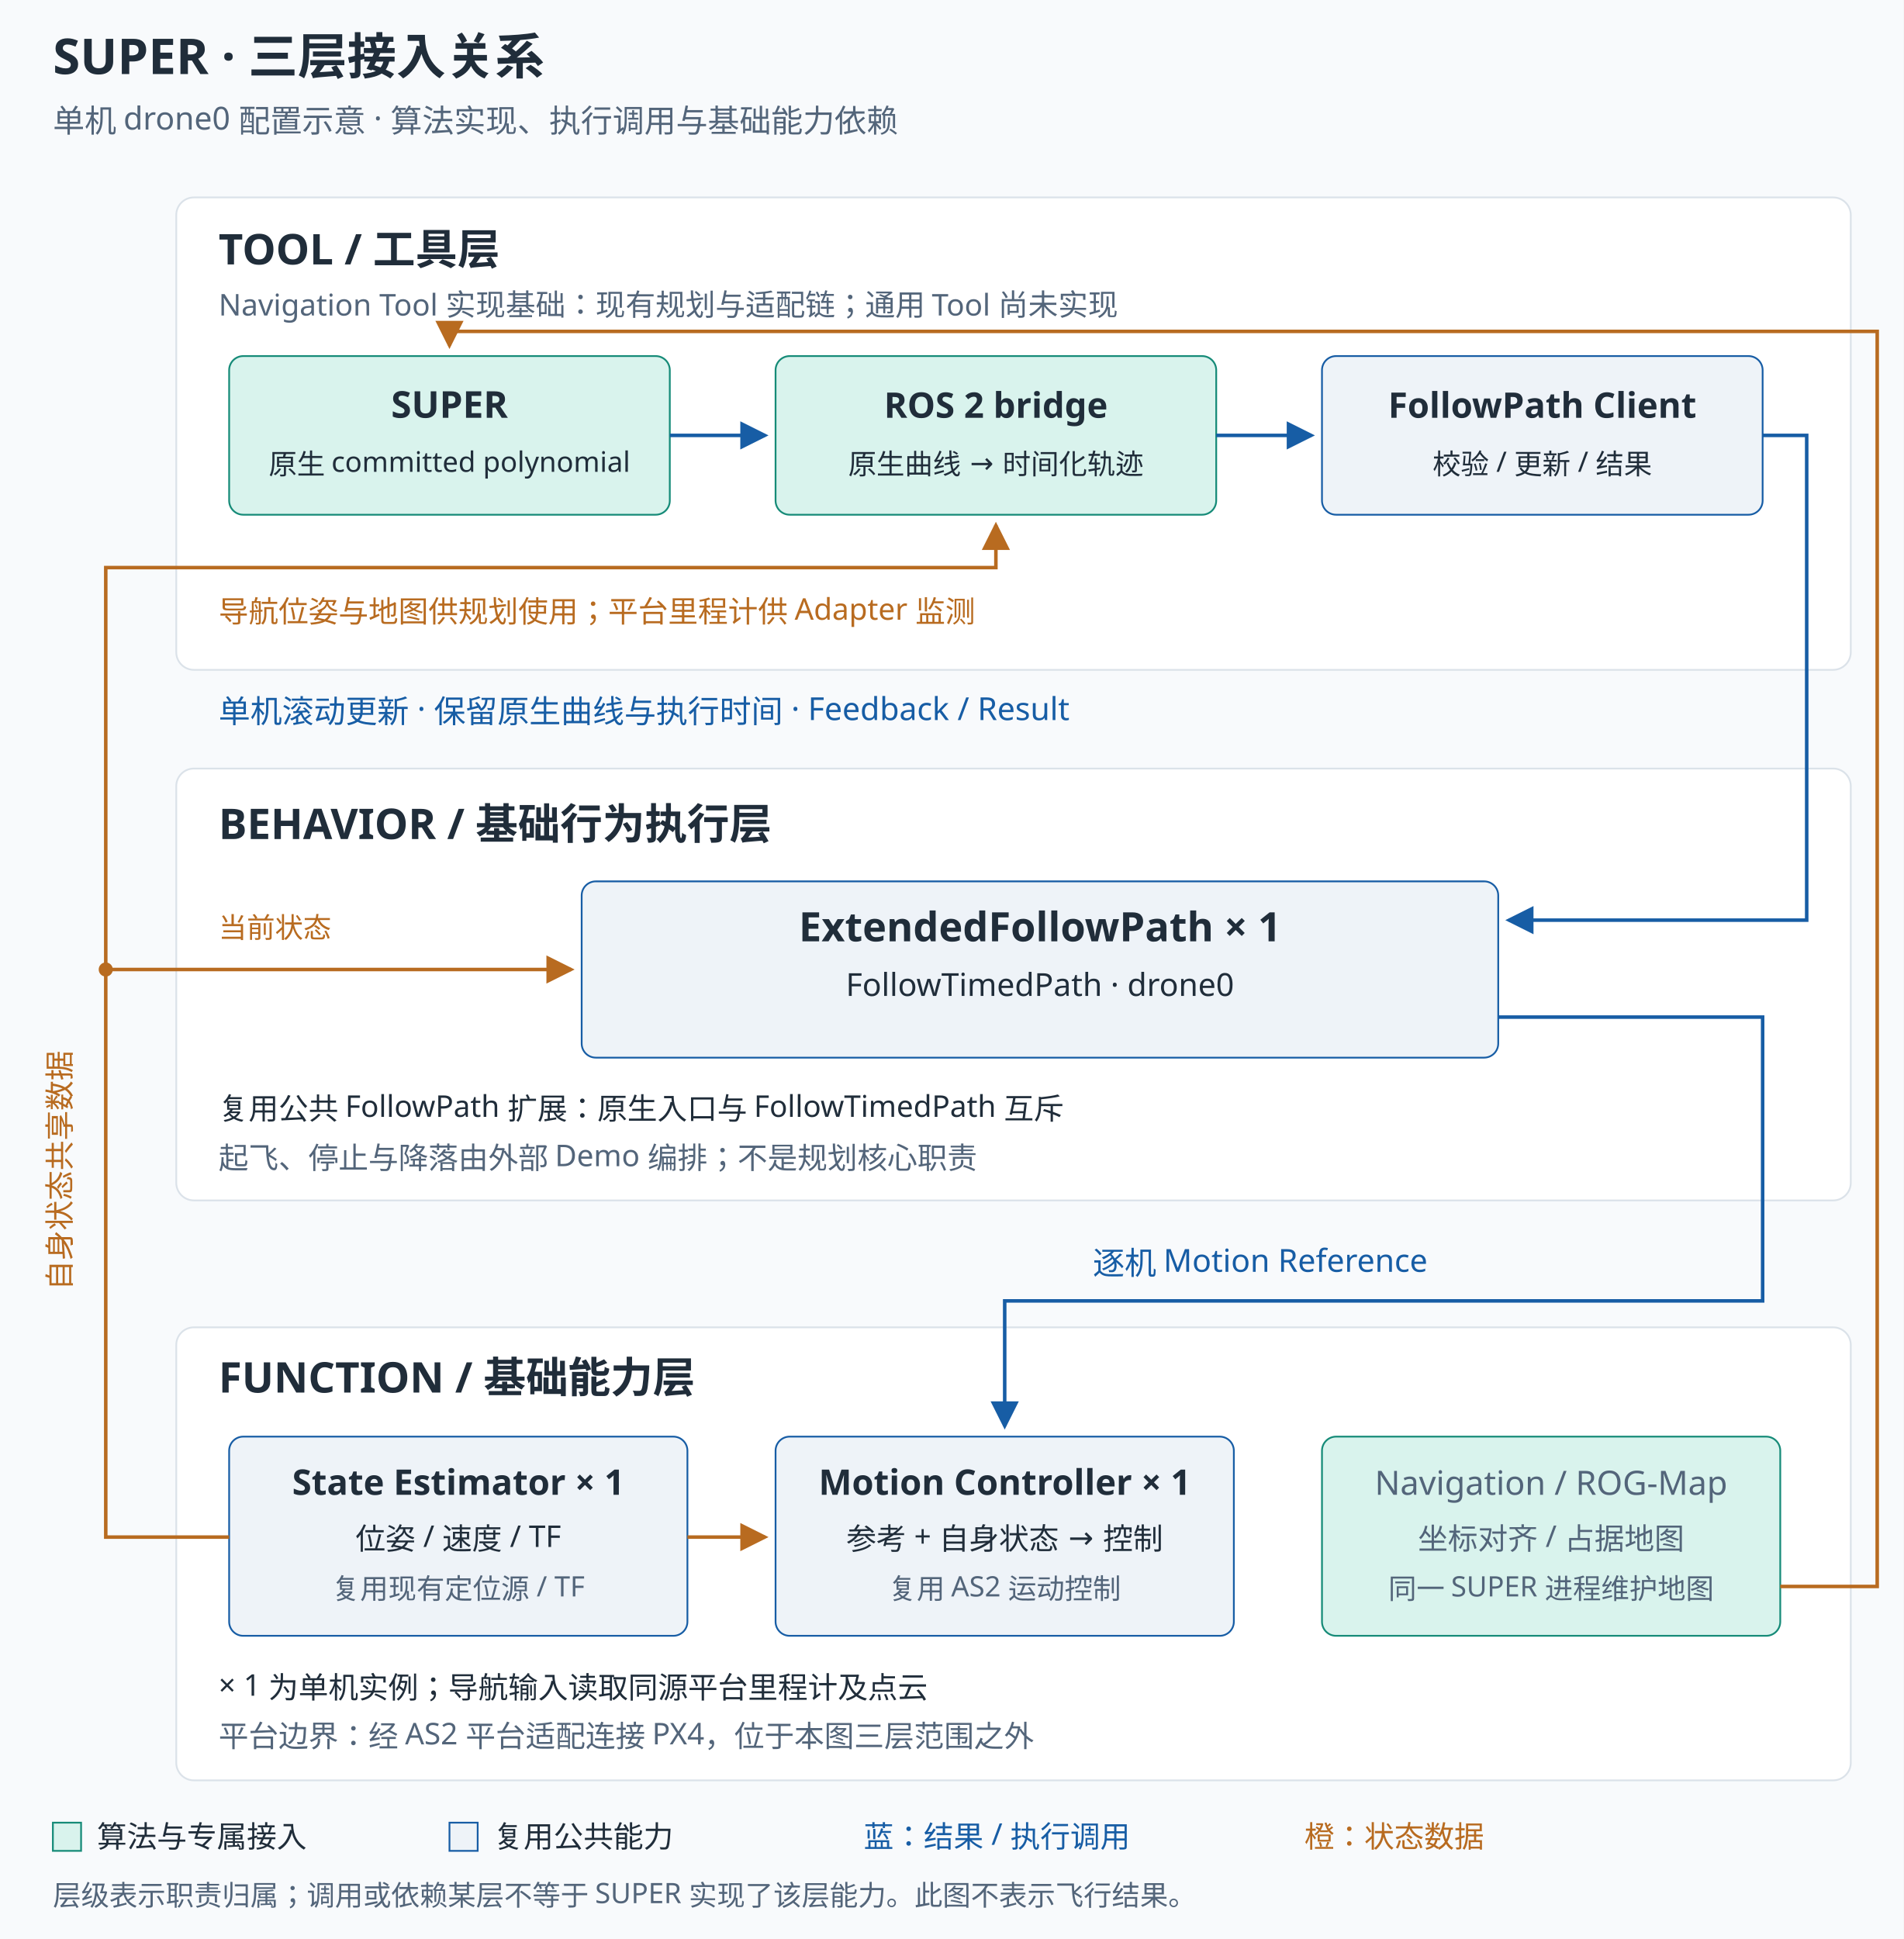
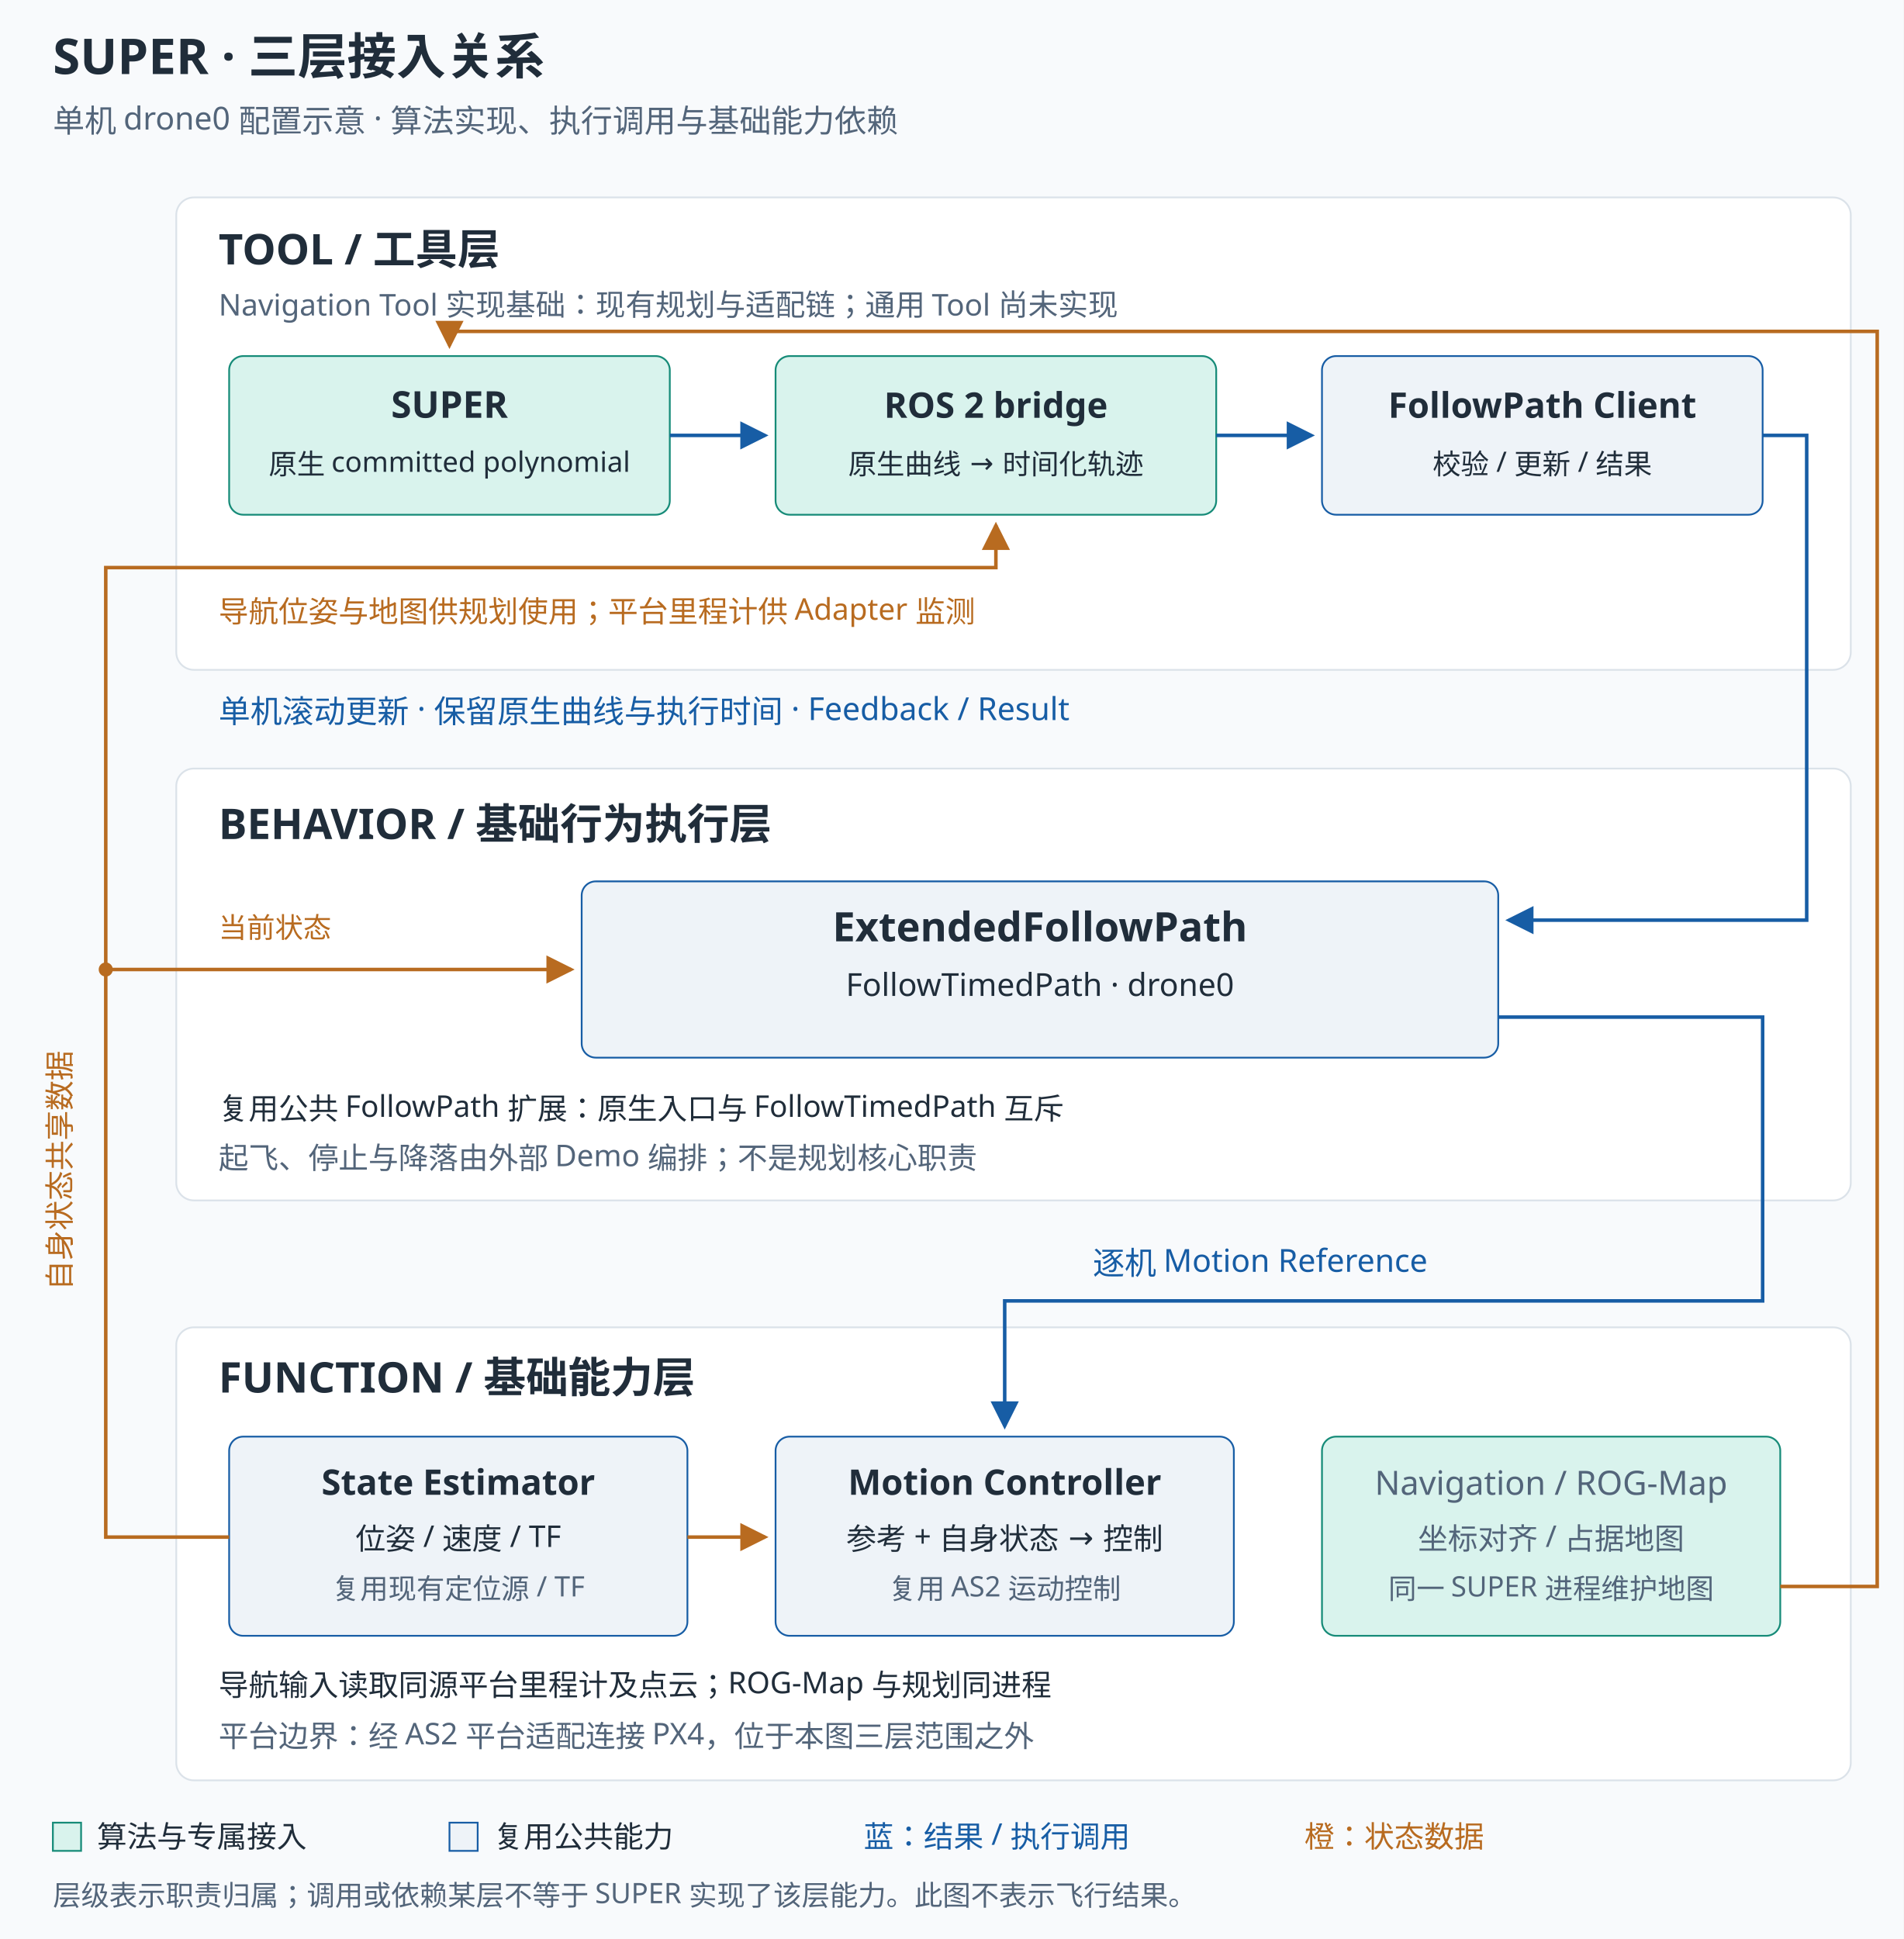
<svg xmlns="http://www.w3.org/2000/svg" width="1080" height="1100" viewBox="0 0 1080 1100" role="img" aria-labelledby="title description">
  <defs>
    <marker id="execution" markerWidth="8" markerHeight="8" refX="7" refY="4" orient="auto">
      <path d="M0 0 L8 4 L0 8" fill="#175da5" />
    </marker>
    <marker id="data" markerWidth="8" markerHeight="8" refX="7" refY="4" orient="auto">
      <path d="M0 0 L8 4 L0 8" fill="#b86b20" />
    </marker>
  </defs>
  <g font-family="system-ui, sans-serif" fill="#202d3a">
    <rect width="1080" height="1100" fill="#f8fafc" />
    <text x="30" y="42" font-size="28" font-weight="700">SUPER · 三层接入关系</text>
    <text x="30" y="75" font-size="18" fill="#53657a">单机 drone0 配置示意 · 算法实现、执行调用与基础能力依赖</text>
    <rect x="100" y="112" width="950" height="268" rx="10" fill="white" stroke="#dbe2e9" />
    <text x="124" y="150" font-size="24" font-weight="700">TOOL / 工具层</text>
    <text x="124" y="179" font-size="17" fill="#53657a">Navigation Tool 实现基础：现有规划与适配链；通用 Tool 尚未实现</text>
    <g text-anchor="middle">
      <rect x="130" y="202" width="250" height="90" rx="8" fill="#d9f3ed" stroke="#168b78" />
      <text x="255" y="237" font-size="21" font-weight="700">SUPER</text>
      <text x="255" y="269" font-size="16">原生 committed polynomial</text>
      <rect x="440" y="202" width="250" height="90" rx="8" fill="#d9f3ed" stroke="#168b78" />
      <text x="565" y="237" font-size="20" font-weight="600">ROS 2 bridge</text>
      <text x="565" y="269" font-size="16">原生曲线 → 时间化轨迹</text>
      <rect x="750" y="202" width="250" height="90" rx="8" fill="#eef3f8" stroke="#175da5" />
      <text x="875" y="237" font-size="20" font-weight="600">FollowPath Client</text>
      <text x="875" y="269" font-size="16">校验 / 更新 / 结果</text>
    </g>
    <g fill="none" stroke="#175da5" stroke-width="2" marker-end="url(#execution)">
      <path d="M380 247 H434" />
      <path d="M690 247 H744" />
    </g>
    <text x="124" y="353" font-size="17" fill="#b86b20">导航位姿与地图供规划使用；平台里程计供 Adapter 监测</text>
    <rect x="100" y="436" width="950" height="245" rx="10" fill="white" stroke="#dbe2e9" />
    <text x="124" y="476" font-size="24" font-weight="700">BEHAVIOR / 基础行为执行层</text>
    <rect x="330" y="500" width="520" height="100" rx="8" fill="#eef3f8" stroke="#175da5" />
-     <text x="590" y="534" text-anchor="middle" font-size="23" font-weight="700">ExtendedFollowPath × 1</text>
+     <text x="590" y="534" text-anchor="middle" font-size="23" font-weight="700">ExtendedFollowPath</text>
    <text x="590" y="565" text-anchor="middle" font-size="18">FollowTimedPath · drone0</text>
    <text x="124" y="532" font-size="16" fill="#b86b20">当前状态</text>
    <text x="124" y="635" font-size="17">复用公共 FollowPath 扩展：原生入口与 FollowTimedPath 互斥</text>
    <text x="124" y="663" font-size="17" fill="#53657a">起飞、停止与降落由外部 Demo 编排；不是规划核心职责</text>
    <rect x="100" y="753" width="950" height="257" rx="10" fill="white" stroke="#dbe2e9" />
    <text x="124" y="790" font-size="24" font-weight="700">FUNCTION / 基础能力层</text>
    <g text-anchor="middle">
      <rect x="130" y="815" width="260" height="113" rx="8" fill="#eef3f8" stroke="#175da5" />
-       <text x="260" y="848" font-size="20" font-weight="600">State Estimator × 1</text>
+       <text x="260" y="848" font-size="20" font-weight="600">State Estimator</text>
      <text x="260" y="879" font-size="17">位姿 / 速度 / TF</text>
      <text x="260" y="907" font-size="16" fill="#53657a">复用现有定位源 / TF</text>
      <rect x="440" y="815" width="260" height="113" rx="8" fill="#eef3f8" stroke="#175da5" />
-       <text x="570" y="848" font-size="20" font-weight="600">Motion Controller × 1</text>
+       <text x="570" y="848" font-size="20" font-weight="600">Motion Controller</text>
      <text x="570" y="879" font-size="17">参考 + 自身状态 → 控制</text>
      <text x="570" y="907" font-size="16" fill="#53657a">复用 AS2 运动控制</text>
      <rect x="750" y="815" width="260" height="113" rx="8" fill="#d9f3ed" stroke="#168b78" />
      <text x="880" y="848" font-size="19" fill="#53657a">Navigation / ROG-Map</text>
      <text x="880" y="879" font-size="17" fill="#53657a">坐标对齐 / 占据地图</text>
      <text x="880" y="907" font-size="16" fill="#53657a">同一 SUPER 进程维护地图</text>
    </g>
    <g fill="none" stroke="#b86b20" stroke-width="2">
      <path d="M1010 900 H1065 V188 H255 V196" marker-end="url(#data)" />
    </g>
    <g fill="none" stroke="#175da5" stroke-width="2" marker-end="url(#execution)">
      <path d="M1000 247 H1025 V522 H856" />
      <path d="M850 577 H1000 V738 H570 V809" />
    </g>
    <text x="124" y="410" font-size="18" fill="#175da5">单机滚动更新 · 保留原生曲线与执行时间 · Feedback / Result</text>
    <text x="620" y="723" font-size="18" fill="#175da5">逐机 Motion Reference</text>
    <g fill="none" stroke="#b86b20" stroke-width="2" marker-end="url(#data)">
      <path d="M390 872 H434" />
      <path d="M130 872 H60 V322 H565 V298" />
      <path d="M60 550 H324" />
    </g>
    <g fill="#b86b20">
      <circle cx="60" cy="550" r="4" />
    </g>
    <text x="40" y="732" font-size="17" fill="#b86b20" transform="rotate(-90 40 732)">自身状态共享数据</text>
-     <text x="124" y="962" font-size="17">× 1 为单机实例；导航输入读取同源平台里程计及点云</text>
+     <text x="124" y="962" font-size="17">导航输入读取同源平台里程计及点云；ROG-Map 与规划同进程</text>
    <text x="124" y="991" font-size="17" fill="#53657a">平台边界：经 AS2 平台适配连接 PX4，位于本图三层范围之外</text>
    <rect x="30" y="1034" width="16" height="16" fill="#d9f3ed" stroke="#168b78" />
    <text x="55" y="1048" font-size="17">算法与专属接入</text>
    <rect x="255" y="1034" width="16" height="16" fill="#eef3f8" stroke="#175da5" />
    <text x="280" y="1048" font-size="17">复用公共能力</text>
    <text x="490" y="1048" font-size="17" fill="#175da5">蓝：结果 / 执行调用</text>
    <text x="740" y="1048" font-size="17" fill="#b86b20">橙：状态数据</text>
    <text x="30" y="1081" font-size="16" fill="#53657a">层级表示职责归属；调用或依赖某层不等于 SUPER 实现了该层能力。此图不表示飞行结果。</text>
  </g>
</svg>
